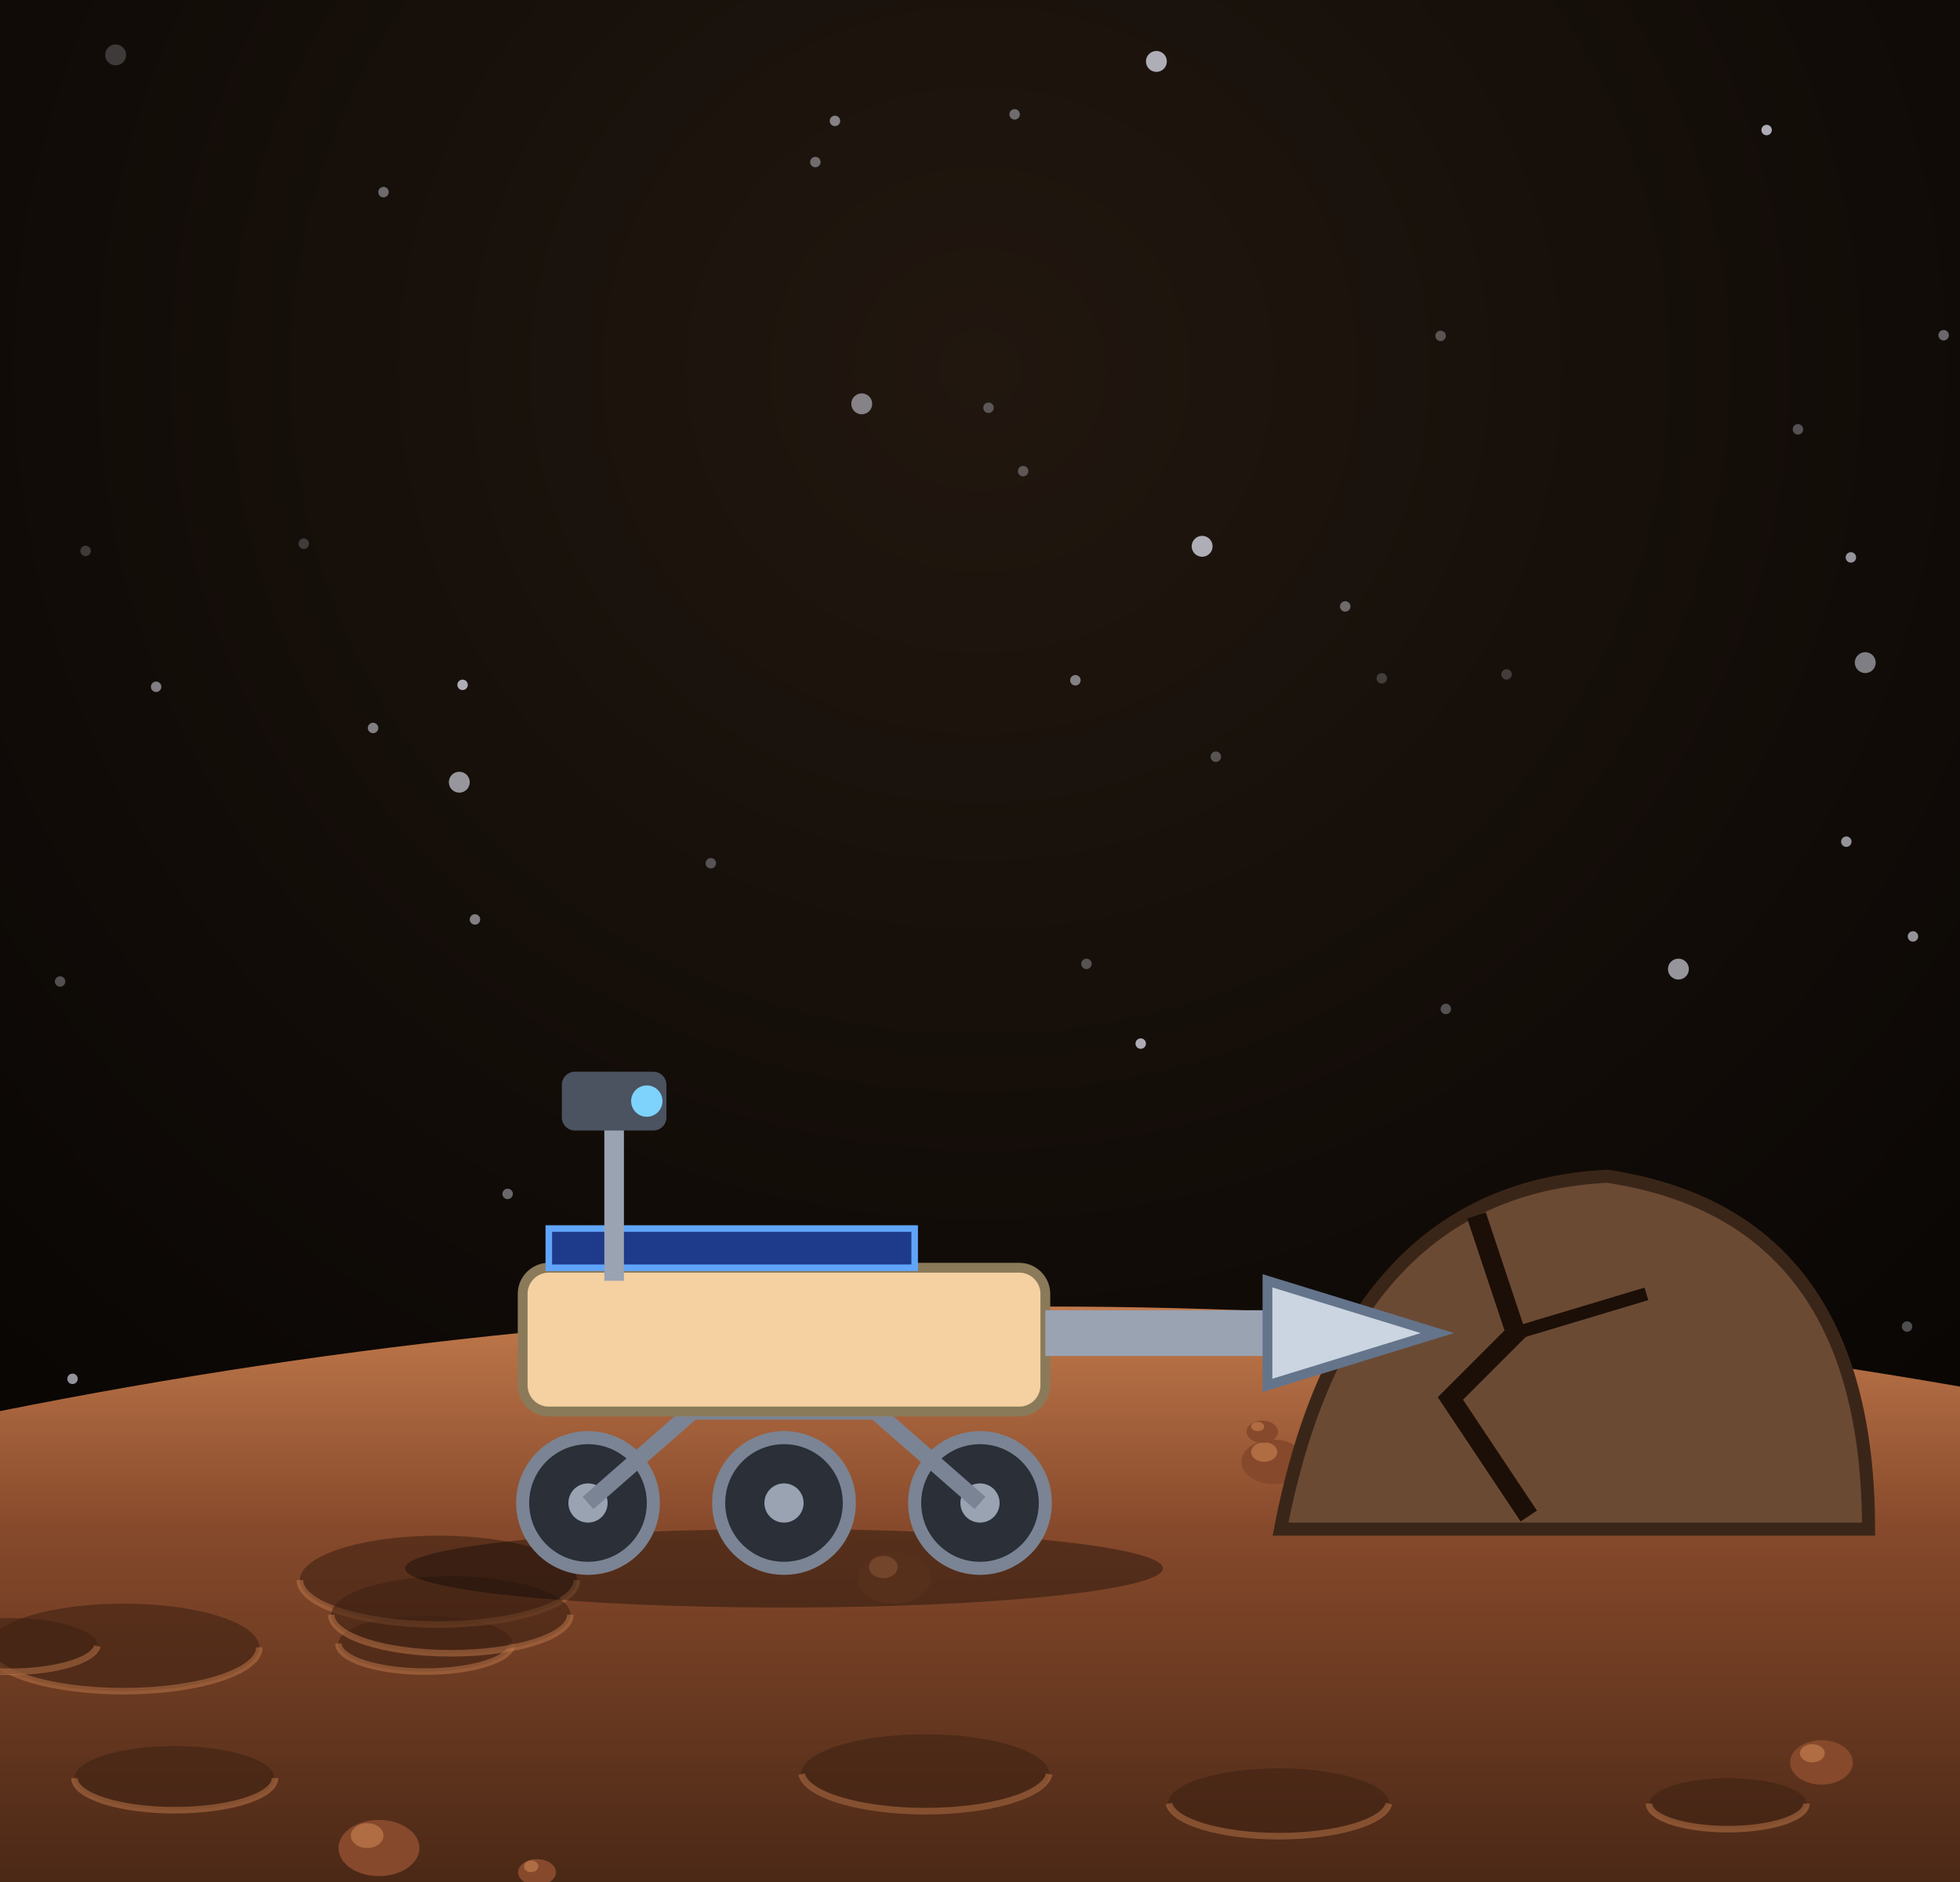
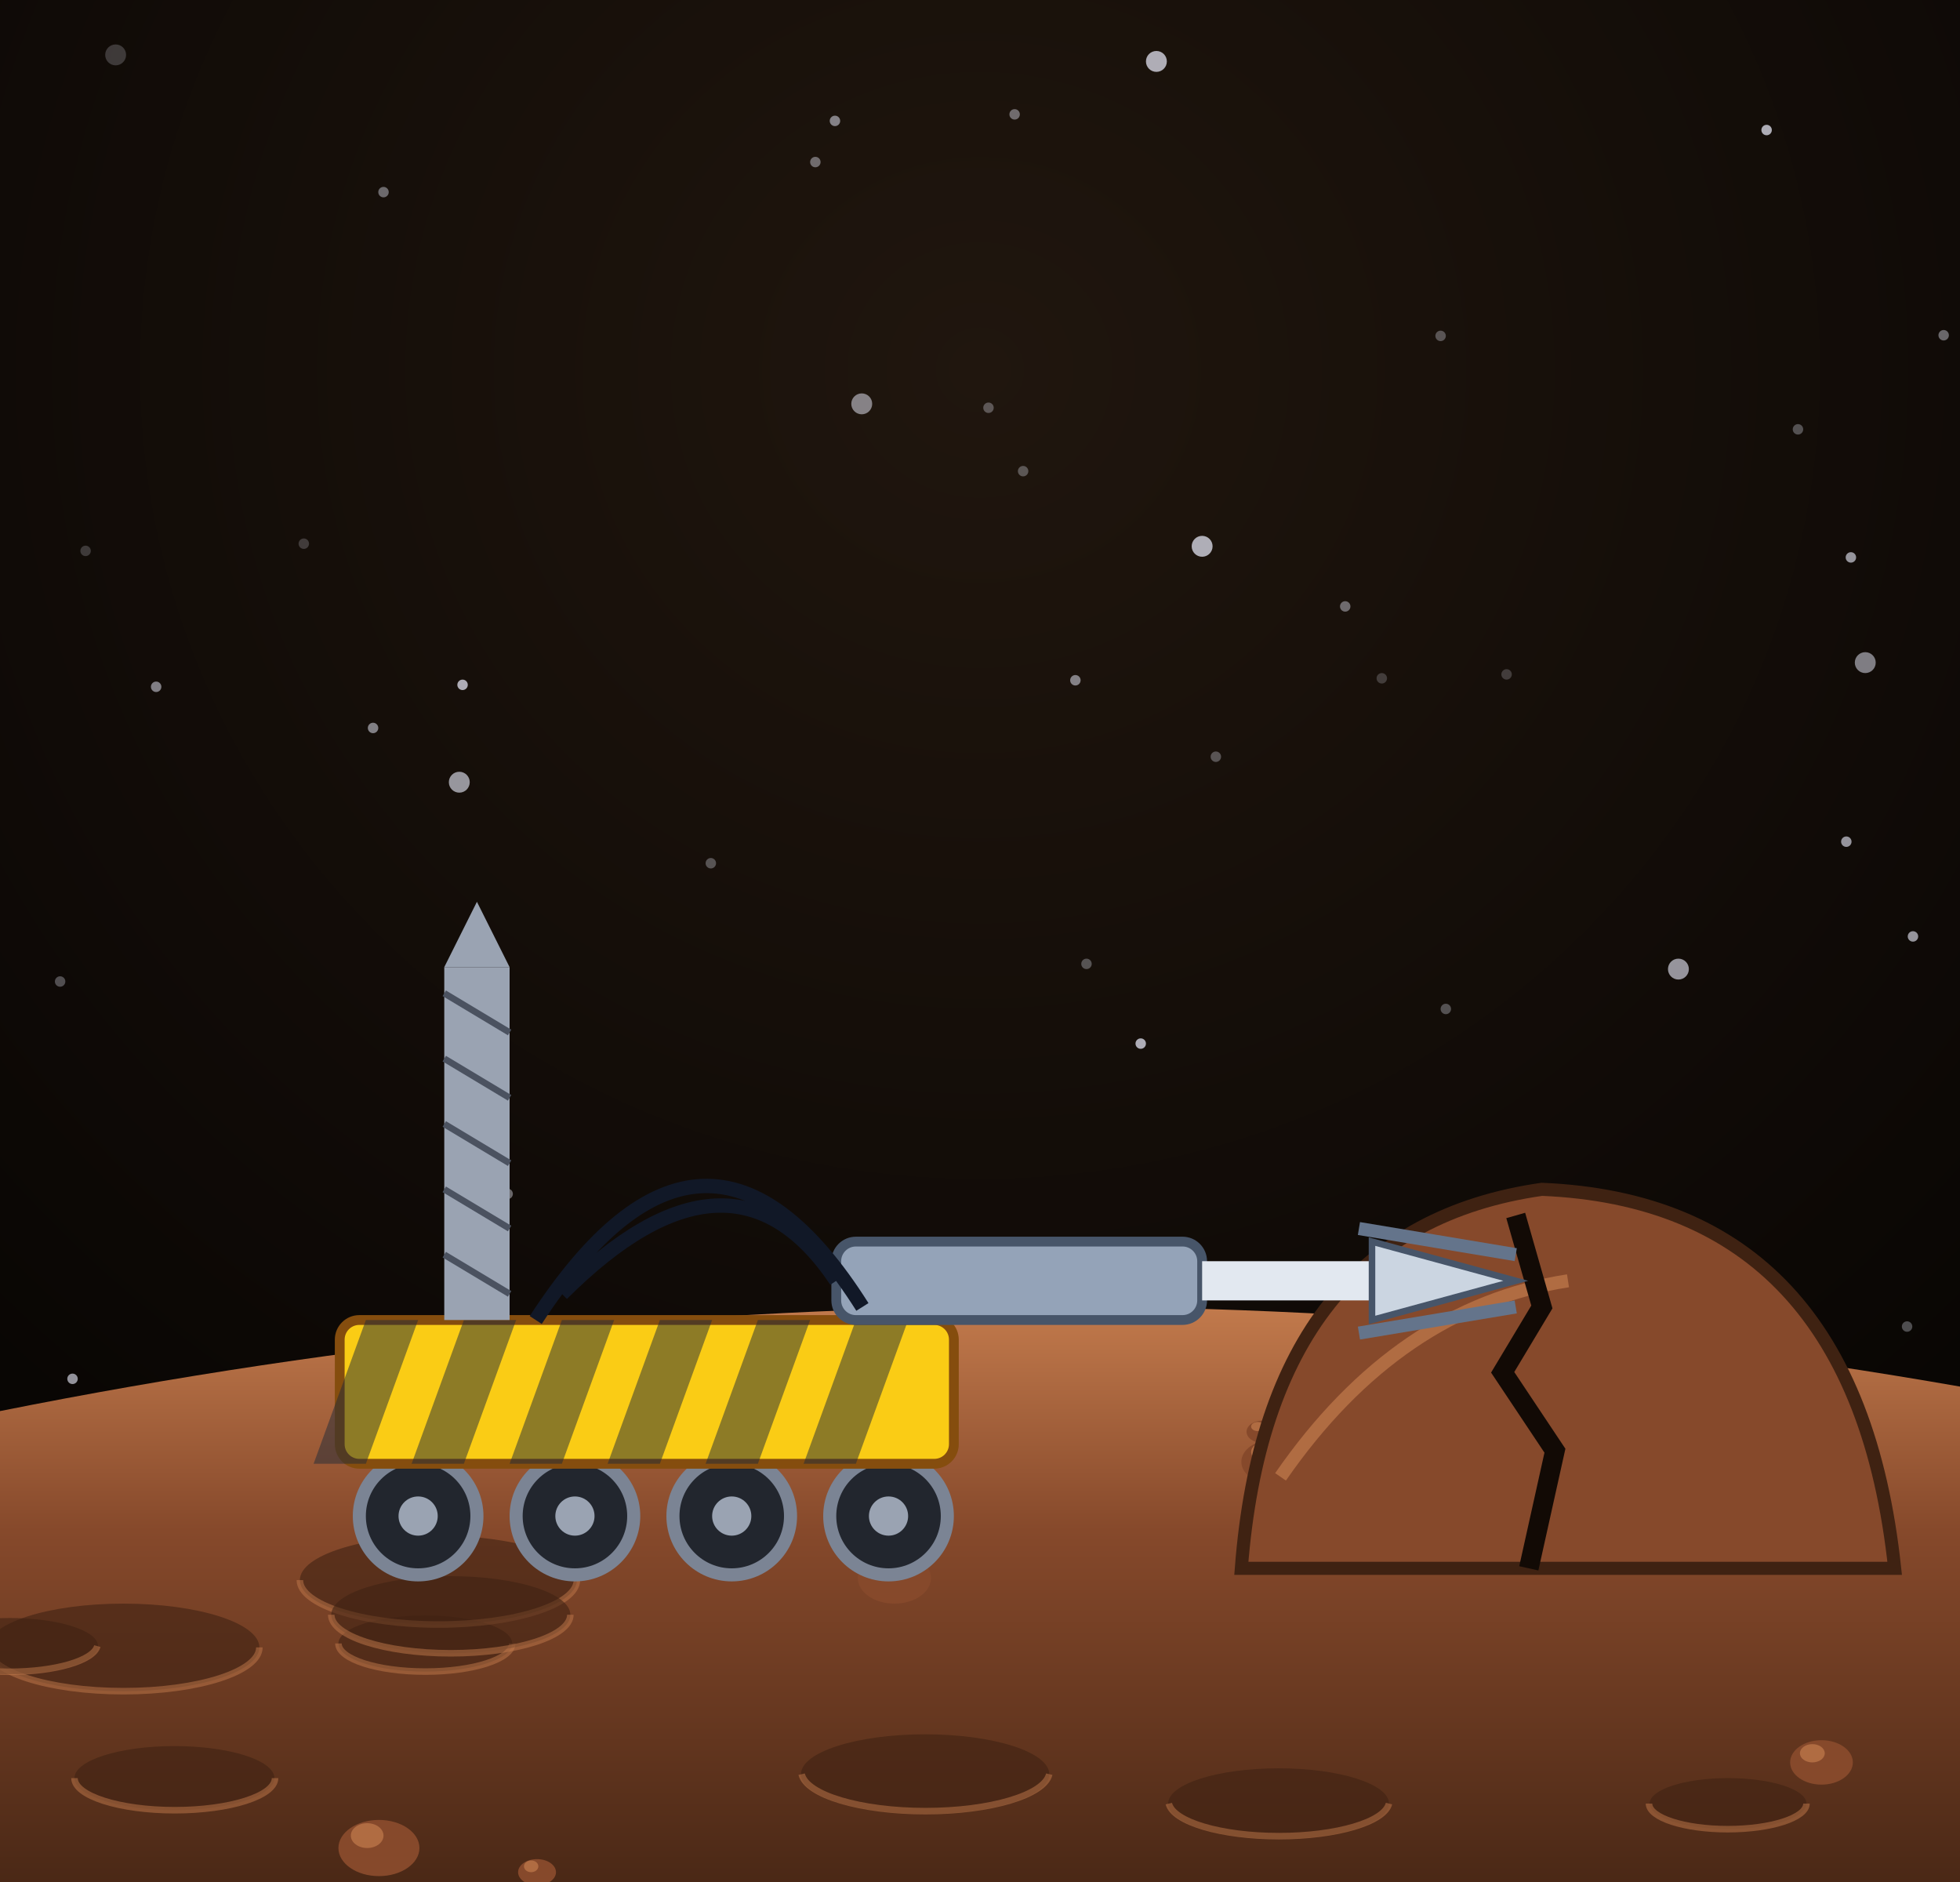
<svg xmlns="http://www.w3.org/2000/svg" viewBox="0 0 300 288" width="300" height="288">
  <defs>
    <filter id="glow" x="-50%" y="-50%" width="200%" height="200%">
      <feGaussianBlur stdDeviation="4" result="b" />
      <feMerge>
        <feMergeNode in="b" />
        <feMergeNode in="SourceGraphic" />
      </feMerge>
    </filter>
    <filter id="soft" x="-50%" y="-50%" width="200%" height="200%">
      <feGaussianBlur stdDeviation="9" />
    </filter>
    <radialGradient id="bg" cx="50%" cy="20%" r="85%">
-       <stop offset="0%" stop-color="#21170f" />
+       <stop offset="0%" stop-color="#20160e" />
      <stop offset="100%" stop-color="#050302" />
    </radialGradient>
    <linearGradient id="shHull" x1="0" y1="0" x2="1" y2="0">
      <stop offset="0" stop-color="#e3e7ee" stop-opacity="1" />
      <stop offset="0.45" stop-color="#9aa3b2" stop-opacity="1" />
      <stop offset="1" stop-color="#3b424f" stop-opacity="1" />
    </linearGradient>
    <radialGradient id="shTank" cx="35%" cy="35%" r="70%">
      <stop offset="0" stop-color="#f4f6fa" stop-opacity="1" />
      <stop offset="0.55" stop-color="#a7b0be" stop-opacity="1" />
      <stop offset="1" stop-color="#4b5260" stop-opacity="1" />
    </radialGradient>
    <linearGradient id="shRad" x1="0" y1="0" x2="0" y2="1">
      <stop offset="0" stop-color="#3a4252" stop-opacity="1" />
      <stop offset="1" stop-color="#262c38" stop-opacity="1" />
    </linearGradient>
    <linearGradient id="shPv" x1="0" y1="0" x2="0" y2="1">
      <stop offset="0" stop-color="#1e3a8a" stop-opacity="1" />
      <stop offset="1" stop-color="#172554" stop-opacity="1" />
    </linearGradient>
  </defs>
  <rect width="300" height="288" fill="url(#bg)" />
  <circle cx="127.8" cy="18.5" r="0.8" fill="#eef0ff" opacity="0.5" />
  <circle cx="211.5" cy="103.8" r="0.8" fill="#eef0ff" opacity="0.2" />
  <circle cx="282.8" cy="259.1" r="0.8" fill="#eef0ff" opacity="0.4" />
  <circle cx="282.6" cy="128.8" r="0.8" fill="#eef0ff" opacity="0.6" />
  <circle cx="107" cy="242.6" r="0.8" fill="#eef0ff" opacity="0.5" />
  <circle cx="174.6" cy="159.7" r="0.8" fill="#eef0ff" opacity="0.7" />
  <circle cx="92.9" cy="260.4" r="0.8" fill="#eef0ff" opacity="0.5" />
  <circle cx="224.7" cy="274.7" r="0.8" fill="#eef0ff" opacity="0.5" />
  <circle cx="155.3" cy="17.5" r="0.8" fill="#eef0ff" opacity="0.4" />
  <circle cx="58.7" cy="29.4" r="0.8" fill="#eef0ff" opacity="0.4" />
  <circle cx="164.6" cy="104.1" r="0.8" fill="#eef0ff" opacity="0.5" />
  <circle cx="124.8" cy="24.8" r="0.8" fill="#eef0ff" opacity="0.4" />
  <circle cx="80.1" cy="203.8" r="0.8" fill="#eef0ff" opacity="0.3" />
  <circle cx="126.7" cy="210.9" r="0.8" fill="#eef0ff" opacity="0.4" />
  <circle cx="283.3" cy="85.3" r="0.8" fill="#eef0ff" opacity="0.6" />
  <circle cx="57.1" cy="111.4" r="0.8" fill="#eef0ff" opacity="0.5" />
  <circle cx="11.1" cy="211" r="0.8" fill="#eef0ff" opacity="0.6" />
  <circle cx="230.6" cy="103.2" r="0.8" fill="#eef0ff" opacity="0.2" />
  <circle cx="189.6" cy="232.4" r="1.6" fill="#eef0ff" opacity="0.2" />
  <circle cx="17.7" cy="8.4" r="1.6" fill="#eef0ff" opacity="0.2" />
  <circle cx="166.8" cy="270.4" r="1.6" fill="#eef0ff" opacity="0.7" />
  <circle cx="77.7" cy="182.7" r="0.8" fill="#eef0ff" opacity="0.4" />
  <circle cx="46.5" cy="83.2" r="0.8" fill="#eef0ff" opacity="0.2" />
  <circle cx="291.9" cy="203" r="0.8" fill="#eef0ff" opacity="0.3" />
  <circle cx="221.3" cy="154.4" r="0.8" fill="#eef0ff" opacity="0.3" />
  <circle cx="297.5" cy="51.3" r="0.8" fill="#eef0ff" opacity="0.4" />
  <circle cx="205.9" cy="92.8" r="0.8" fill="#eef0ff" opacity="0.4" />
  <circle cx="220.5" cy="51.4" r="0.8" fill="#eef0ff" opacity="0.3" />
  <circle cx="70.8" cy="104.8" r="0.8" fill="#eef0ff" opacity="0.7" />
  <circle cx="108.8" cy="132.1" r="0.8" fill="#eef0ff" opacity="0.3" />
  <circle cx="275.2" cy="65.7" r="0.8" fill="#eef0ff" opacity="0.3" />
  <circle cx="166.3" cy="147.5" r="0.8" fill="#eef0ff" opacity="0.3" />
  <circle cx="200.6" cy="224.6" r="0.8" fill="#eef0ff" opacity="0.4" />
  <circle cx="285.5" cy="101.4" r="1.6" fill="#eef0ff" opacity="0.5" />
  <circle cx="184" cy="83.6" r="1.6" fill="#eef0ff" opacity="0.7" />
  <circle cx="81.2" cy="274.5" r="0.8" fill="#eef0ff" opacity="0.4" />
  <circle cx="151.3" cy="62.4" r="0.8" fill="#eef0ff" opacity="0.3" />
  <circle cx="23.9" cy="105.1" r="0.8" fill="#eef0ff" opacity="0.5" />
  <circle cx="250.8" cy="185.7" r="0.8" fill="#eef0ff" opacity="0.3" />
  <circle cx="72.7" cy="140.7" r="0.8" fill="#eef0ff" opacity="0.5" />
  <circle cx="186.1" cy="115.8" r="0.8" fill="#eef0ff" opacity="0.3" />
  <circle cx="9.2" cy="150.2" r="0.8" fill="#eef0ff" opacity="0.3" />
  <circle cx="249.7" cy="240.4" r="0.8" fill="#eef0ff" opacity="0.5" />
  <circle cx="270.4" cy="19.9" r="0.8" fill="#eef0ff" opacity="0.7" />
  <circle cx="156.6" cy="72.1" r="0.8" fill="#eef0ff" opacity="0.3" />
  <circle cx="282.2" cy="265.3" r="0.8" fill="#eef0ff" opacity="0.6" />
  <circle cx="177" cy="9.4" r="1.6" fill="#eef0ff" opacity="0.7" />
  <circle cx="292.8" cy="143.3" r="0.8" fill="#eef0ff" opacity="0.6" />
  <circle cx="70.3" cy="119.7" r="1.6" fill="#eef0ff" opacity="0.6" />
  <circle cx="105.8" cy="276.2" r="0.8" fill="#eef0ff" opacity="0.5" />
  <circle cx="17.9" cy="267.9" r="0.8" fill="#eef0ff" opacity="0.6" />
  <circle cx="113.9" cy="283.3" r="0.8" fill="#eef0ff" opacity="0.3" />
  <circle cx="256.9" cy="148.3" r="1.6" fill="#eef0ff" opacity="0.6" />
  <circle cx="131.9" cy="61.8" r="1.6" fill="#eef0ff" opacity="0.5" />
  <circle cx="13.1" cy="84.3" r="0.8" fill="#eef0ff" opacity="0.2" />
  <defs>
    <linearGradient id="gr" x1="0" y1="0" x2="0" y2="1">
      <stop offset="0" stop-color="#c27a4c" stop-opacity="1" />
      <stop offset="0.35" stop-color="#86492b" stop-opacity="1" />
      <stop offset="1" stop-color="#3f2212" stop-opacity="1" />
    </linearGradient>
  </defs>
  <path d="M-10,218 Q150,184 310,214 L310,298 L-10,298 Z" fill="url(#gr)" />
  <ellipse cx="195.7" cy="276" rx="16.9" ry="5.4" fill="#3f2212" opacity="0.6" />
  <path d="M178.9,276 A16.9,5.4 0 0 0 212.6,276" stroke="#c27a4c" stroke-width="1" fill="none" opacity="0.5" />
  <ellipse cx="65.1" cy="251.5" rx="13.3" ry="4.3" fill="#3f2212" opacity="0.6" />
  <path d="M51.8,251.5 A13.3,4.3 0 0 0 78.4,251.5" stroke="#c27a4c" stroke-width="1" fill="none" opacity="0.5" />
  <ellipse cx="67.1" cy="241.8" rx="21.2" ry="6.8" fill="#3f2212" opacity="0.6" />
  <path d="M45.9,241.8 A21.2,6.8 0 0 0 88.3,241.8" stroke="#c27a4c" stroke-width="1" fill="none" opacity="0.5" />
  <ellipse cx="26.7" cy="272.1" rx="15.3" ry="4.9" fill="#3f2212" opacity="0.6" />
  <path d="M11.4,272.1 A15.3,4.9 0 0 0 42.1,272.1" stroke="#c27a4c" stroke-width="1" fill="none" opacity="0.5" />
  <ellipse cx="69" cy="247.1" rx="18.3" ry="5.9" fill="#3f2212" opacity="0.6" />
  <path d="M50.7,247.1 A18.3,5.9 0 0 0 87.3,247.1" stroke="#c27a4c" stroke-width="1" fill="none" opacity="0.5" />
  <ellipse cx="18.9" cy="252.1" rx="20.8" ry="6.7" fill="#3f2212" opacity="0.6" />
  <path d="M-1.9,252.1 A20.8,6.7 0 0 0 39.7,252.1" stroke="#c27a4c" stroke-width="1" fill="none" opacity="0.5" />
  <ellipse cx="1.5" cy="251.9" rx="13.5" ry="4.3" fill="#3f2212" opacity="0.6" />
  <path d="M-12,251.9 A13.5,4.3 0 0 0 14.9,251.9" stroke="#c27a4c" stroke-width="1" fill="none" opacity="0.5" />
  <ellipse cx="141.6" cy="271.5" rx="19" ry="6.1" fill="#3f2212" opacity="0.6" />
  <path d="M122.7,271.5 A19,6.1 0 0 0 160.6,271.5" stroke="#c27a4c" stroke-width="1" fill="none" opacity="0.5" />
  <ellipse cx="264.5" cy="276" rx="12" ry="3.9" fill="#3f2212" opacity="0.6" />
  <path d="M252.4,276 A12,3.9 0 0 0 276.5,276" stroke="#c27a4c" stroke-width="1" fill="none" opacity="0.5" />
  <ellipse cx="194.9" cy="223.7" rx="4.9" ry="3.4" fill="#86492b" />
  <ellipse cx="193.5" cy="222.2" rx="2" ry="1.5" fill="#c27a4c" opacity="0.7" />
  <ellipse cx="58" cy="282.8" rx="6.2" ry="4.3" fill="#86492b" />
  <ellipse cx="56.2" cy="280.9" rx="2.5" ry="1.9" fill="#c27a4c" opacity="0.7" />
  <ellipse cx="278.8" cy="269.7" rx="4.8" ry="3.4" fill="#86492b" />
  <ellipse cx="277.4" cy="268.3" rx="1.9" ry="1.4" fill="#c27a4c" opacity="0.7" />
  <ellipse cx="82.2" cy="286.5" rx="2.9" ry="2" fill="#86492b" />
  <ellipse cx="81.3" cy="285.6" rx="1.1" ry="0.9" fill="#c27a4c" opacity="0.7" />
  <ellipse cx="193.2" cy="219.1" rx="2.4" ry="1.7" fill="#86492b" />
  <ellipse cx="192.5" cy="218.3" rx="1" ry="0.7" fill="#c27a4c" opacity="0.7" />
  <ellipse cx="136.9" cy="241.5" rx="5.6" ry="3.9" fill="#86492b" />
  <ellipse cx="135.2" cy="239.8" rx="2.2" ry="1.7" fill="#c27a4c" opacity="0.7" />
-   <path d="M196,234 Q206,182 246,180 Q286,186 286,234 Z" fill="#6b4a34" stroke="#3a2618" stroke-width="2" />
-   <path d="M226,186 L232,204 L222,214 L234,232" stroke="#1b0f08" stroke-width="3" fill="none" />
-   <path d="M232,204 L252,198" stroke="#1b0f08" stroke-width="2" fill="none" />
-   <g transform="translate(120 230) scale(1)">
-     <ellipse cx="0" cy="10" rx="58" ry="6" fill="#000" opacity="0.35" />
-     <circle cx="-30" cy="0" r="10" fill="#2a2f38" stroke="#7b8494" stroke-width="2" />
-     <circle cx="-30" cy="0" r="3" fill="#9aa3b2" />
-     <circle cx="0" cy="0" r="10" fill="#2a2f38" stroke="#7b8494" stroke-width="2" />
-     <circle cx="0" cy="0" r="3" fill="#9aa3b2" />
-     <circle cx="30" cy="0" r="10" fill="#2a2f38" stroke="#7b8494" stroke-width="2" />
-     <circle cx="30" cy="0" r="3" fill="#9aa3b2" />
-     <path d="M-30,0 L-14,-14 L14,-14 L30,0" stroke="#7b8494" stroke-width="2.5" fill="none" />
-     <rect x="-40" y="-36" width="80" height="22" rx="4" fill="#f5d0a1" stroke="#8a7a5a" stroke-width="1.5" />
-     <rect x="-36" y="-42" width="56" height="6" fill="#1e3a8a" stroke="#60a5fa" stroke-width="1" />
-     <line x1="-26" y1="-34" x2="-26" y2="-58" stroke="#9aa3b2" stroke-width="3" />
-     <rect x="-34" y="-66" width="16" height="9" rx="2" fill="#4b5260" />
-     <circle cx="-21" cy="-61.5" r="2.4" fill="#7dd3fc" />
-     <path d="M40,-26 L74,-26" stroke="#9aa3b2" stroke-width="7" />
-     <path d="M74,-34 L100,-26 L74,-18 Z" fill="#cbd5e1" stroke="#64748b" stroke-width="1.5" />
+   <path d="M190,240 Q194,188 236,182 Q284,184 290,240 Z" fill="#86492b" stroke="#3f2212" stroke-width="2" />
+   <path d="M196,226 Q214,200 240,196" stroke="#c27a4c" stroke-width="2" fill="none" opacity="0.7" />
+   <path d="M232,186 L236,200 L230,210 L238,222 L234,240" stroke="#120a05" stroke-width="3" fill="none" />
+   <g transform="translate(108 232)">
+     <circle cx="-44" cy="0" r="9" fill="#22262e" stroke="#7b8494" stroke-width="2" />
+     <circle cx="-44" cy="0" r="3" fill="#9aa3b2" />
+     <circle cx="-20" cy="0" r="9" fill="#22262e" stroke="#7b8494" stroke-width="2" />
+     <circle cx="-20" cy="0" r="3" fill="#9aa3b2" />
+     <circle cx="4" cy="0" r="9" fill="#22262e" stroke="#7b8494" stroke-width="2" />
+     <circle cx="4" cy="0" r="3" fill="#9aa3b2" />
+     <circle cx="28" cy="0" r="9" fill="#22262e" stroke="#7b8494" stroke-width="2" />
+     <circle cx="28" cy="0" r="3" fill="#9aa3b2" />
+     <rect x="-56" y="-30" width="94" height="22" rx="3" fill="#facc15" stroke="#854d0e" stroke-width="1.5" />
+     <path d="M-52,-30 l8,0 l-8,22 l-8,0 Z" fill="#1f2937" opacity="0.5" />
+     <path d="M-37,-30 l8,0 l-8,22 l-8,0 Z" fill="#1f2937" opacity="0.5" />
+     <path d="M-22,-30 l8,0 l-8,22 l-8,0 Z" fill="#1f2937" opacity="0.5" />
+     <path d="M-7,-30 l8,0 l-8,22 l-8,0 Z" fill="#1f2937" opacity="0.5" />
+     <path d="M8,-30 l8,0 l-8,22 l-8,0 Z" fill="#1f2937" opacity="0.5" />
+     <path d="M23,-30 l8,0 l-8,22 l-8,0 Z" fill="#1f2937" opacity="0.5" />
+     <rect x="-40" y="-84" width="10" height="54" fill="#9aa3b2" />
+     <path d="M-40,-84 L-30,-84 L-35,-94 Z" fill="#9aa3b2" />
+     <line x1="-40" y1="-80" x2="-30" y2="-74" stroke="#4b5260" stroke-width="1" />
+     <line x1="-40" y1="-70" x2="-30" y2="-64" stroke="#4b5260" stroke-width="1" />
+     <line x1="-40" y1="-60" x2="-30" y2="-54" stroke="#4b5260" stroke-width="1" />
+     <line x1="-40" y1="-50" x2="-30" y2="-44" stroke="#4b5260" stroke-width="1" />
+     <line x1="-40" y1="-40" x2="-30" y2="-34" stroke="#4b5260" stroke-width="1" />
+     <rect x="20" y="-42" width="56" height="12" rx="3" fill="#94a3b8" stroke="#475569" stroke-width="1.5" />
+     <rect x="76" y="-39" width="26" height="6" fill="#e2e8f0" />
+     <path d="M102,-42 L124,-36 L102,-30 Z" fill="#cbd5e1" stroke="#475569" stroke-width="1" />
+     <path d="M100,-44 L124,-40 M100,-28 L124,-32" stroke="#64748b" stroke-width="2" />
+     <path d="M20,-36 Q4,-60 -22,-34 M24,-32 Q0,-70 -26,-30" stroke="#111827" stroke-width="2.2" fill="none" />
  </g>
</svg>
